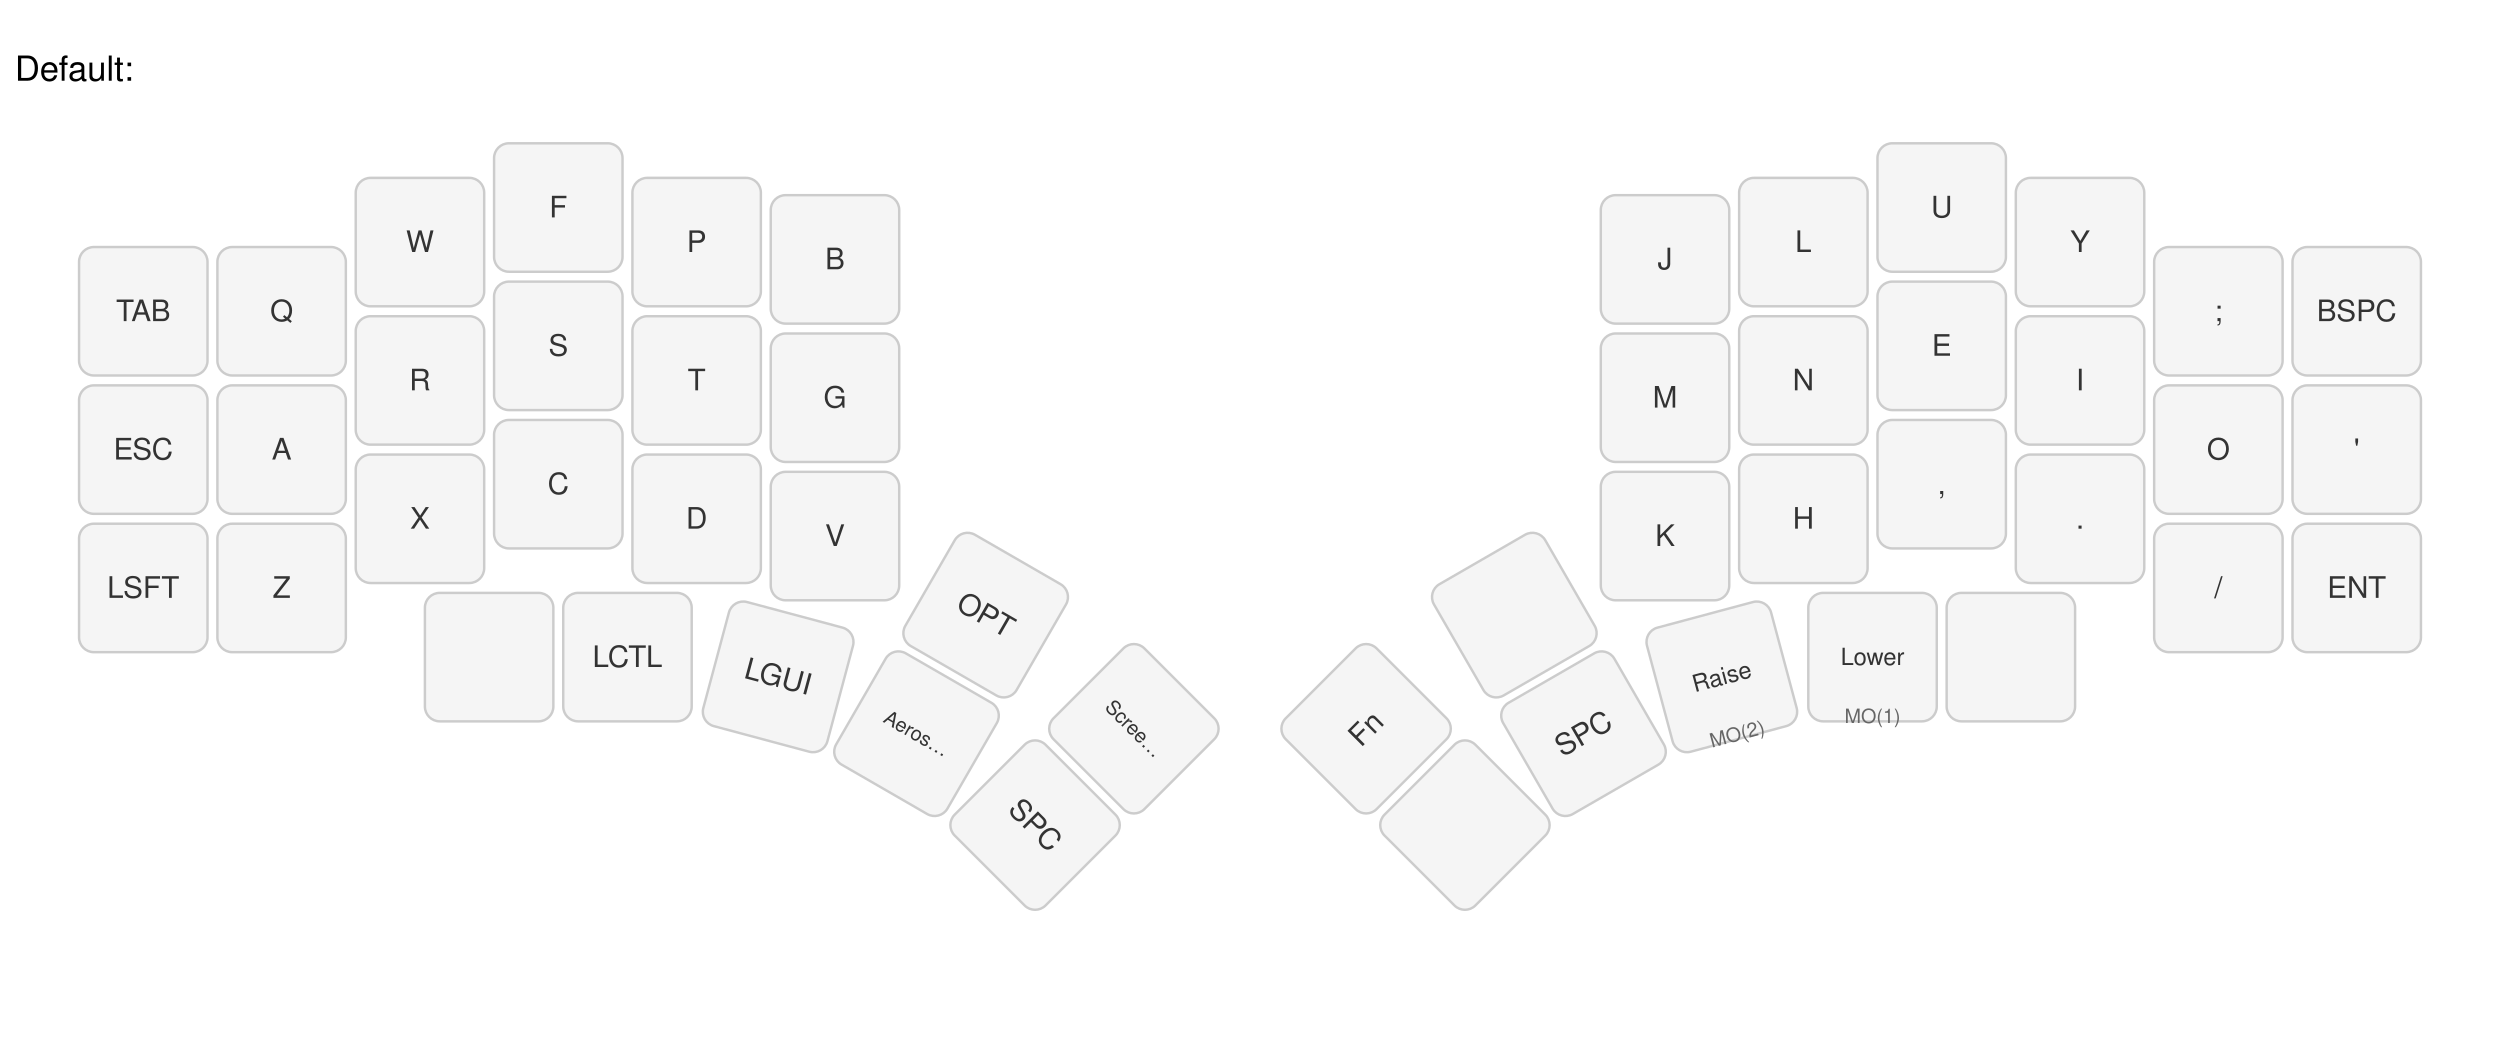
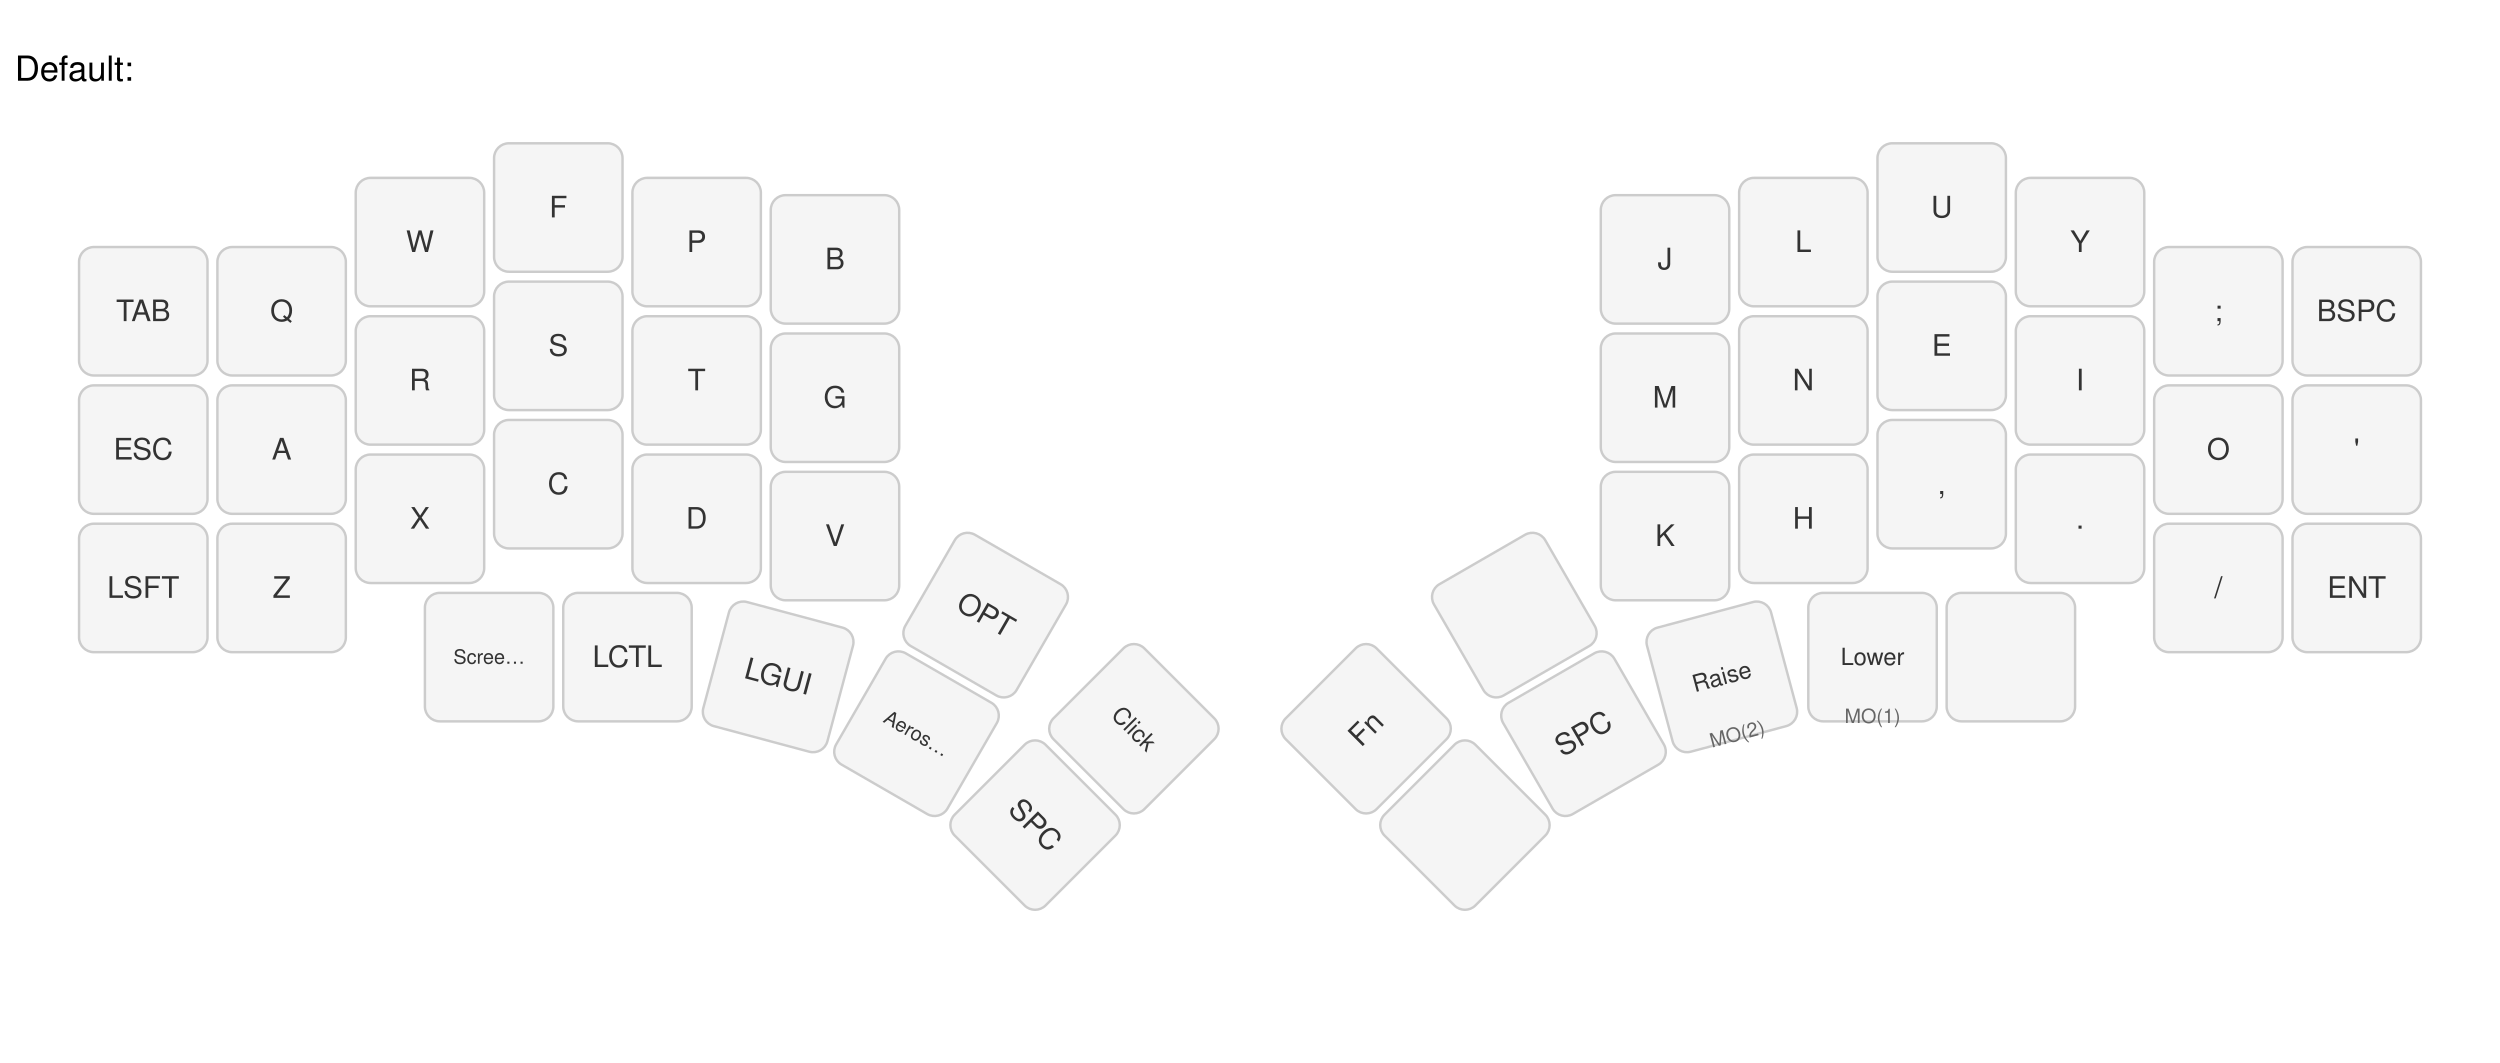
<svg xmlns="http://www.w3.org/2000/svg" width="1012" height="430" viewBox="0 0 1012 430" class="keymap">
  <style>svg {
  font-family: -apple-system, BlinkMacSystemFont, "SF Pro Text", "Helvetica Neue", Helvetica, Arial, sans-serif;
  font-size: 14px;
  font-kerning: normal;
  text-rendering: optimizeLegibility;
}
text { text-anchor: middle; dominant-baseline: middle; }
rect.key { fill: #f5f5f5; stroke: #cccccc; }
rect.held { fill: #a8d8ea; }
text.tap { font-size: 12px; fill: #333333; }
text.hold { font-size: 10px; fill: #666666; }
/* RGB layer indicator borders */
.rgb-magenta &gt; rect { stroke: #ff00ff; stroke-width: 2.5; }
.rgb-blue &gt; rect { stroke: #4488ff; stroke-width: 2.5; }
.rgb-yellow &gt; rect { stroke: #ffaa00; stroke-width: 2.5; }
.rgb-cyan &gt; rect { stroke: #00dddd; stroke-width: 2.5; }
.rgb-green &gt; rect { stroke: #44dd44; stroke-width: 2.5; }
.rgb-green-dark &gt; rect { stroke: #228822; stroke-width: 2.5; }
.rgb-red &gt; rect { stroke: #ff4444; stroke-width: 2.5; }
</style>
  <g transform="translate(30, 0)" class="layer-Default">
    <text x="0" y="28" class="label" id="Default">Default:</text>
    <g transform="translate(0, 56)">
      <g transform="translate(28, 70)" class="key keypos-0">
        <rect rx="6" ry="6" x="-26" y="-26" width="52" height="52" class="key" />
        <text x="0" y="0" class="key tap">TAB</text>
      </g>
      <g transform="translate(84, 70)" class="key keypos-1">
        <rect rx="6" ry="6" x="-26" y="-26" width="52" height="52" class="key" />
        <text x="0" y="0" class="key tap">Q</text>
      </g>
      <g transform="translate(140, 42)" class="key keypos-2">
        <rect rx="6" ry="6" x="-26" y="-26" width="52" height="52" class="key" />
        <text x="0" y="0" class="key tap">W</text>
      </g>
      <g transform="translate(196, 28)" class="key keypos-3">
        <rect rx="6" ry="6" x="-26" y="-26" width="52" height="52" class="key" />
        <text x="0" y="0" class="key tap">F</text>
      </g>
      <g transform="translate(252, 42)" class="key keypos-4">
        <rect rx="6" ry="6" x="-26" y="-26" width="52" height="52" class="key" />
        <text x="0" y="0" class="key tap">P</text>
      </g>
      <g transform="translate(308, 49)" class="key keypos-5">
        <rect rx="6" ry="6" x="-26" y="-26" width="52" height="52" class="key" />
        <text x="0" y="0" class="key tap">B</text>
      </g>
      <g transform="translate(644, 49)" class="key keypos-6">
        <rect rx="6" ry="6" x="-26" y="-26" width="52" height="52" class="key" />
        <text x="0" y="0" class="key tap">J</text>
      </g>
      <g transform="translate(700, 42)" class="key keypos-7">
        <rect rx="6" ry="6" x="-26" y="-26" width="52" height="52" class="key" />
        <text x="0" y="0" class="key tap">L</text>
      </g>
      <g transform="translate(756, 28)" class="key keypos-8">
        <rect rx="6" ry="6" x="-26" y="-26" width="52" height="52" class="key" />
        <text x="0" y="0" class="key tap">U</text>
      </g>
      <g transform="translate(812, 42)" class="key keypos-9">
        <rect rx="6" ry="6" x="-26" y="-26" width="52" height="52" class="key" />
        <text x="0" y="0" class="key tap">Y</text>
      </g>
      <g transform="translate(868, 70)" class="key keypos-10">
        <rect rx="6" ry="6" x="-26" y="-26" width="52" height="52" class="key" />
        <text x="0" y="0" class="key tap">;</text>
      </g>
      <g transform="translate(924, 70)" class="key keypos-11">
        <rect rx="6" ry="6" x="-26" y="-26" width="52" height="52" class="key" />
        <text x="0" y="0" class="key tap">BSPC</text>
      </g>
      <g transform="translate(28, 126)" class="key keypos-12">
        <rect rx="6" ry="6" x="-26" y="-26" width="52" height="52" class="key" />
        <text x="0" y="0" class="key tap">ESC</text>
      </g>
      <g transform="translate(84, 126)" class="key keypos-13">
        <rect rx="6" ry="6" x="-26" y="-26" width="52" height="52" class="key" />
        <text x="0" y="0" class="key tap">A</text>
      </g>
      <g transform="translate(140, 98)" class="key keypos-14">
        <rect rx="6" ry="6" x="-26" y="-26" width="52" height="52" class="key" />
        <text x="0" y="0" class="key tap">R</text>
      </g>
      <g transform="translate(196, 84)" class="key keypos-15">
        <rect rx="6" ry="6" x="-26" y="-26" width="52" height="52" class="key" />
        <text x="0" y="0" class="key tap">S</text>
      </g>
      <g transform="translate(252, 98)" class="key keypos-16">
        <rect rx="6" ry="6" x="-26" y="-26" width="52" height="52" class="key" />
        <text x="0" y="0" class="key tap">T</text>
      </g>
      <g transform="translate(308, 105)" class="key keypos-17">
        <rect rx="6" ry="6" x="-26" y="-26" width="52" height="52" class="key" />
        <text x="0" y="0" class="key tap">G</text>
      </g>
      <g transform="translate(644, 105)" class="key keypos-18">
        <rect rx="6" ry="6" x="-26" y="-26" width="52" height="52" class="key" />
        <text x="0" y="0" class="key tap">M</text>
      </g>
      <g transform="translate(700, 98)" class="key keypos-19">
        <rect rx="6" ry="6" x="-26" y="-26" width="52" height="52" class="key" />
        <text x="0" y="0" class="key tap">N</text>
      </g>
      <g transform="translate(756, 84)" class="key keypos-20">
        <rect rx="6" ry="6" x="-26" y="-26" width="52" height="52" class="key" />
        <text x="0" y="0" class="key tap">E</text>
      </g>
      <g transform="translate(812, 98)" class="key keypos-21">
        <rect rx="6" ry="6" x="-26" y="-26" width="52" height="52" class="key" />
        <text x="0" y="0" class="key tap">I</text>
      </g>
      <g transform="translate(868, 126)" class="key keypos-22">
        <rect rx="6" ry="6" x="-26" y="-26" width="52" height="52" class="key" />
        <text x="0" y="0" class="key tap">O</text>
      </g>
      <g transform="translate(924, 126)" class="key keypos-23">
        <rect rx="6" ry="6" x="-26" y="-26" width="52" height="52" class="key" />
        <text x="0" y="0" class="key tap">'</text>
      </g>
      <g transform="translate(28, 182)" class="key keypos-24">
        <rect rx="6" ry="6" x="-26" y="-26" width="52" height="52" class="key" />
        <text x="0" y="0" class="key tap">LSFT</text>
      </g>
      <g transform="translate(84, 182)" class="key keypos-25">
        <rect rx="6" ry="6" x="-26" y="-26" width="52" height="52" class="key" />
        <text x="0" y="0" class="key tap">Z</text>
      </g>
      <g transform="translate(140, 154)" class="key keypos-26">
        <rect rx="6" ry="6" x="-26" y="-26" width="52" height="52" class="key" />
        <text x="0" y="0" class="key tap">X</text>
      </g>
      <g transform="translate(196, 140)" class="key keypos-27">
        <rect rx="6" ry="6" x="-26" y="-26" width="52" height="52" class="key" />
        <text x="0" y="0" class="key tap">C</text>
      </g>
      <g transform="translate(252, 154)" class="key keypos-28">
        <rect rx="6" ry="6" x="-26" y="-26" width="52" height="52" class="key" />
        <text x="0" y="0" class="key tap">D</text>
      </g>
      <g transform="translate(308, 161)" class="key keypos-29">
        <rect rx="6" ry="6" x="-26" y="-26" width="52" height="52" class="key" />
        <text x="0" y="0" class="key tap">V</text>
      </g>
      <g transform="translate(369, 193) rotate(30.0)" class="key keypos-30">
        <rect rx="6" ry="6" x="-26" y="-26" width="52" height="52" class="key" />
        <text x="0" y="0" class="key tap">OPT</text>
      </g>
      <g transform="translate(429, 239) rotate(45.0)" class="key keypos-31">
        <rect rx="6" ry="6" x="-26" y="-26" width="52" height="52" class="key" />
        <text x="0" y="0" class="key tap">
+           <tspan style="font-size: 80%">Click</tspan>
+         </text>
+       </g>
+       <g transform="translate(523, 239) rotate(-45.0)" class="key keypos-32">
+         <rect rx="6" ry="6" x="-26" y="-26" width="52" height="52" class="key" />
+         <text x="0" y="0" class="key tap">Fn</text>
+       </g>
+       <g transform="translate(583, 193) rotate(-30.0)" class="key keypos-33">
+         <rect rx="6" ry="6" x="-26" y="-26" width="52" height="52" class="key" />
+       </g>
+       <g transform="translate(644, 161)" class="key keypos-34">
+         <rect rx="6" ry="6" x="-26" y="-26" width="52" height="52" class="key" />
+         <text x="0" y="0" class="key tap">K</text>
+       </g>
+       <g transform="translate(700, 154)" class="key keypos-35">
+         <rect rx="6" ry="6" x="-26" y="-26" width="52" height="52" class="key" />
+         <text x="0" y="0" class="key tap">H</text>
+       </g>
+       <g transform="translate(756, 140)" class="key keypos-36">
+         <rect rx="6" ry="6" x="-26" y="-26" width="52" height="52" class="key" />
+         <text x="0" y="0" class="key tap">,</text>
+       </g>
+       <g transform="translate(812, 154)" class="key keypos-37">
+         <rect rx="6" ry="6" x="-26" y="-26" width="52" height="52" class="key" />
+         <text x="0" y="0" class="key tap">.</text>
+       </g>
+       <g transform="translate(868, 182)" class="key keypos-38">
+         <rect rx="6" ry="6" x="-26" y="-26" width="52" height="52" class="key" />
+         <text x="0" y="0" class="key tap">/</text>
+       </g>
+       <g transform="translate(924, 182)" class="key keypos-39">
+         <rect rx="6" ry="6" x="-26" y="-26" width="52" height="52" class="key" />
+         <text x="0" y="0" class="key tap">ENT</text>
+       </g>
+       <g transform="translate(168, 210)" class="key keypos-40">
+         <rect rx="6" ry="6" x="-26" y="-26" width="52" height="52" class="key" />
+         <text x="0" y="0" class="key tap">
          <tspan style="font-size: 67%">Scree…</tspan>
        </text>
-       </g>
-       <g transform="translate(523, 239) rotate(-45.0)" class="key keypos-32">
-         <rect rx="6" ry="6" x="-26" y="-26" width="52" height="52" class="key" />
-         <text x="0" y="0" class="key tap">Fn</text>
-       </g>
-       <g transform="translate(583, 193) rotate(-30.0)" class="key keypos-33">
-         <rect rx="6" ry="6" x="-26" y="-26" width="52" height="52" class="key" />
-       </g>
-       <g transform="translate(644, 161)" class="key keypos-34">
-         <rect rx="6" ry="6" x="-26" y="-26" width="52" height="52" class="key" />
-         <text x="0" y="0" class="key tap">K</text>
-       </g>
-       <g transform="translate(700, 154)" class="key keypos-35">
-         <rect rx="6" ry="6" x="-26" y="-26" width="52" height="52" class="key" />
-         <text x="0" y="0" class="key tap">H</text>
-       </g>
-       <g transform="translate(756, 140)" class="key keypos-36">
-         <rect rx="6" ry="6" x="-26" y="-26" width="52" height="52" class="key" />
-         <text x="0" y="0" class="key tap">,</text>
-       </g>
-       <g transform="translate(812, 154)" class="key keypos-37">
-         <rect rx="6" ry="6" x="-26" y="-26" width="52" height="52" class="key" />
-         <text x="0" y="0" class="key tap">.</text>
-       </g>
-       <g transform="translate(868, 182)" class="key keypos-38">
-         <rect rx="6" ry="6" x="-26" y="-26" width="52" height="52" class="key" />
-         <text x="0" y="0" class="key tap">/</text>
-       </g>
-       <g transform="translate(924, 182)" class="key keypos-39">
-         <rect rx="6" ry="6" x="-26" y="-26" width="52" height="52" class="key" />
-         <text x="0" y="0" class="key tap">ENT</text>
-       </g>
-       <g transform="translate(168, 210)" class="key keypos-40">
-         <rect rx="6" ry="6" x="-26" y="-26" width="52" height="52" class="key" />
      </g>
      <g transform="translate(224, 210)" class="key keypos-41">
        <rect rx="6" ry="6" x="-26" y="-26" width="52" height="52" class="key" />
        <text x="0" y="0" class="key tap">LCTL</text>
      </g>
      <g transform="translate(285, 218) rotate(15.0)" class="key keypos-42">
        <rect rx="6" ry="6" x="-26" y="-26" width="52" height="52" class="key" />
        <text x="0" y="0" class="key tap">LGUI</text>
      </g>
      <g transform="translate(341, 241) rotate(30.0)" class="key keypos-43">
        <rect rx="6" ry="6" x="-26" y="-26" width="52" height="52" class="key" />
        <text x="0" y="0" class="key tap">
          <tspan style="font-size: 67%">Aeros…</tspan>
        </text>
      </g>
      <g transform="translate(389, 278) rotate(45.0)" class="key keypos-44">
        <rect rx="6" ry="6" x="-26" y="-26" width="52" height="52" class="key" />
        <text x="0" y="0" class="key tap">SPC</text>
      </g>
      <g transform="translate(563, 278) rotate(-45.0)" class="key keypos-45">
        <rect rx="6" ry="6" x="-26" y="-26" width="52" height="52" class="key" />
      </g>
      <g transform="translate(611, 241) rotate(-30.0)" class="key keypos-46">
        <rect rx="6" ry="6" x="-26" y="-26" width="52" height="52" class="key" />
        <text x="0" y="0" class="key tap">SPC</text>
      </g>
      <g transform="translate(667, 218) rotate(-15.0)" class="key keypos-47">
        <rect rx="6" ry="6" x="-26" y="-26" width="52" height="52" class="key" />
        <text x="0" y="0" class="key tap">
          <tspan style="font-size: 80%">Raise</tspan>
        </text>
        <text x="0" y="24" class="key hold">
          <tspan style="font-size: 80%">MO(2)</tspan>
        </text>
      </g>
      <g transform="translate(728, 210)" class="key keypos-48">
        <rect rx="6" ry="6" x="-26" y="-26" width="52" height="52" class="key" />
        <text x="0" y="0" class="key tap">
          <tspan style="font-size: 80%">Lower</tspan>
        </text>
        <text x="0" y="24" class="key hold">
          <tspan style="font-size: 80%">MO(1)</tspan>
        </text>
      </g>
      <g transform="translate(784, 210)" class="key keypos-49">
        <rect rx="6" ry="6" x="-26" y="-26" width="52" height="52" class="key" />
      </g>
    </g>
  </g>
</svg>
